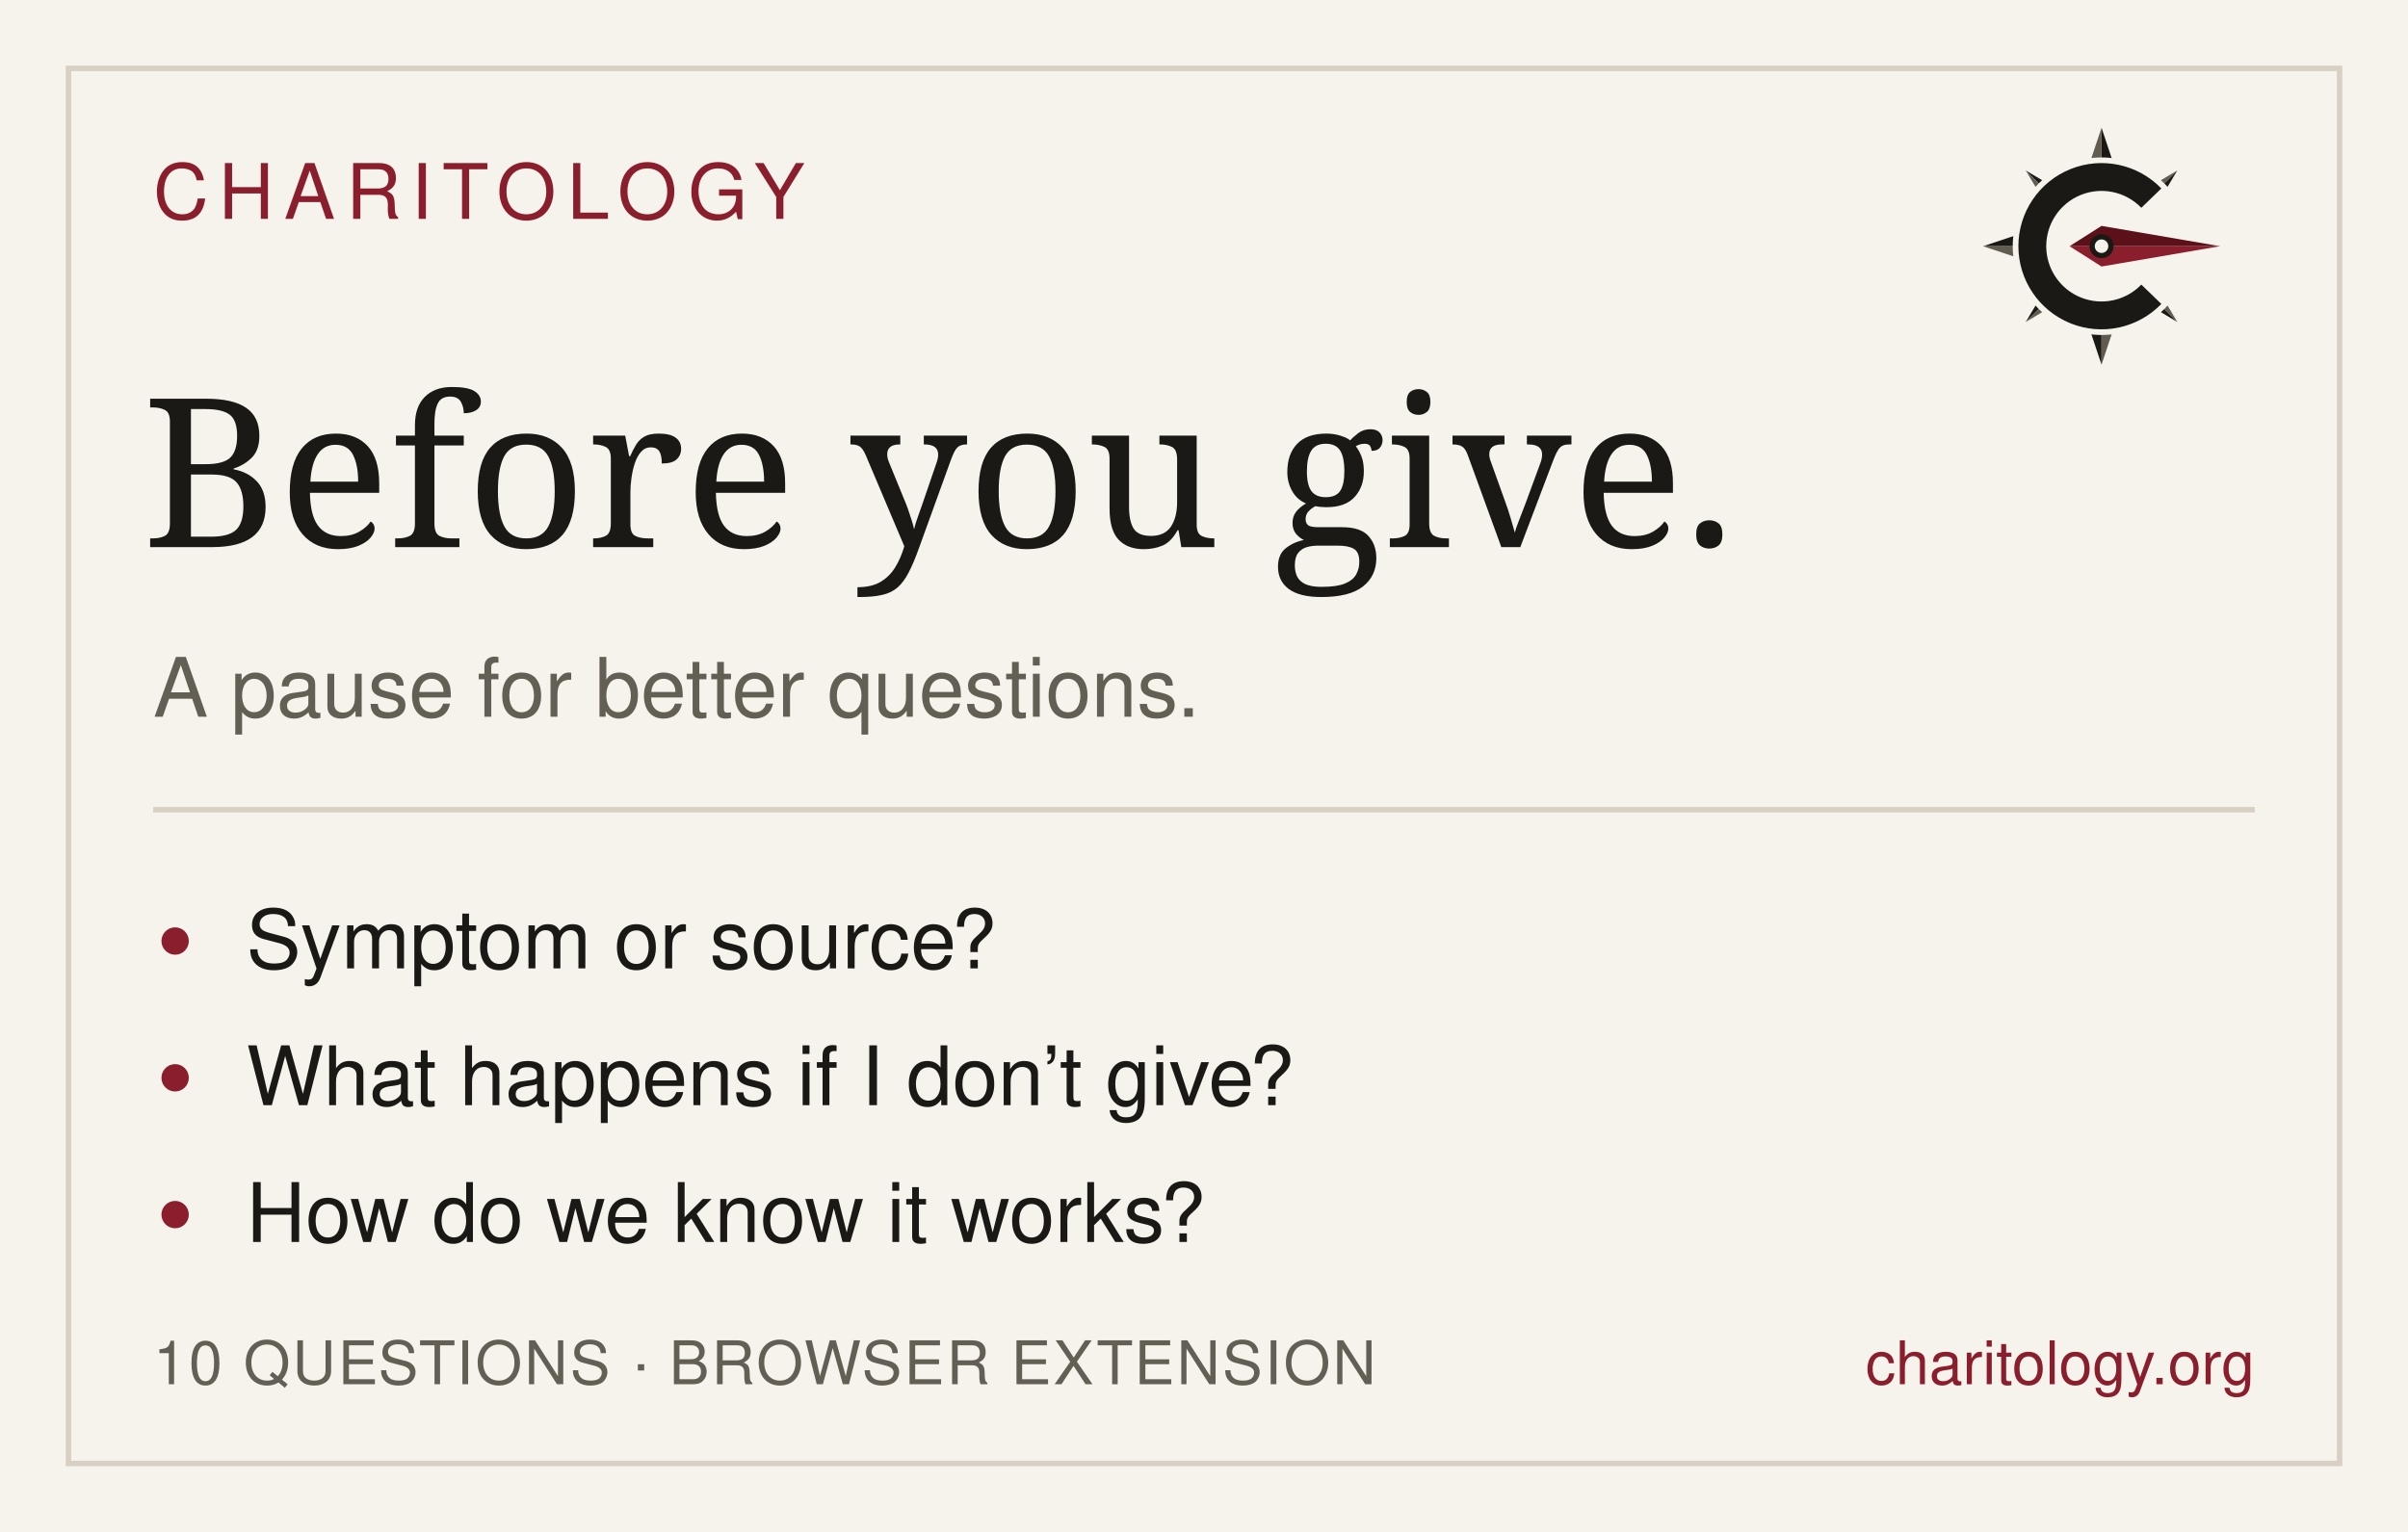
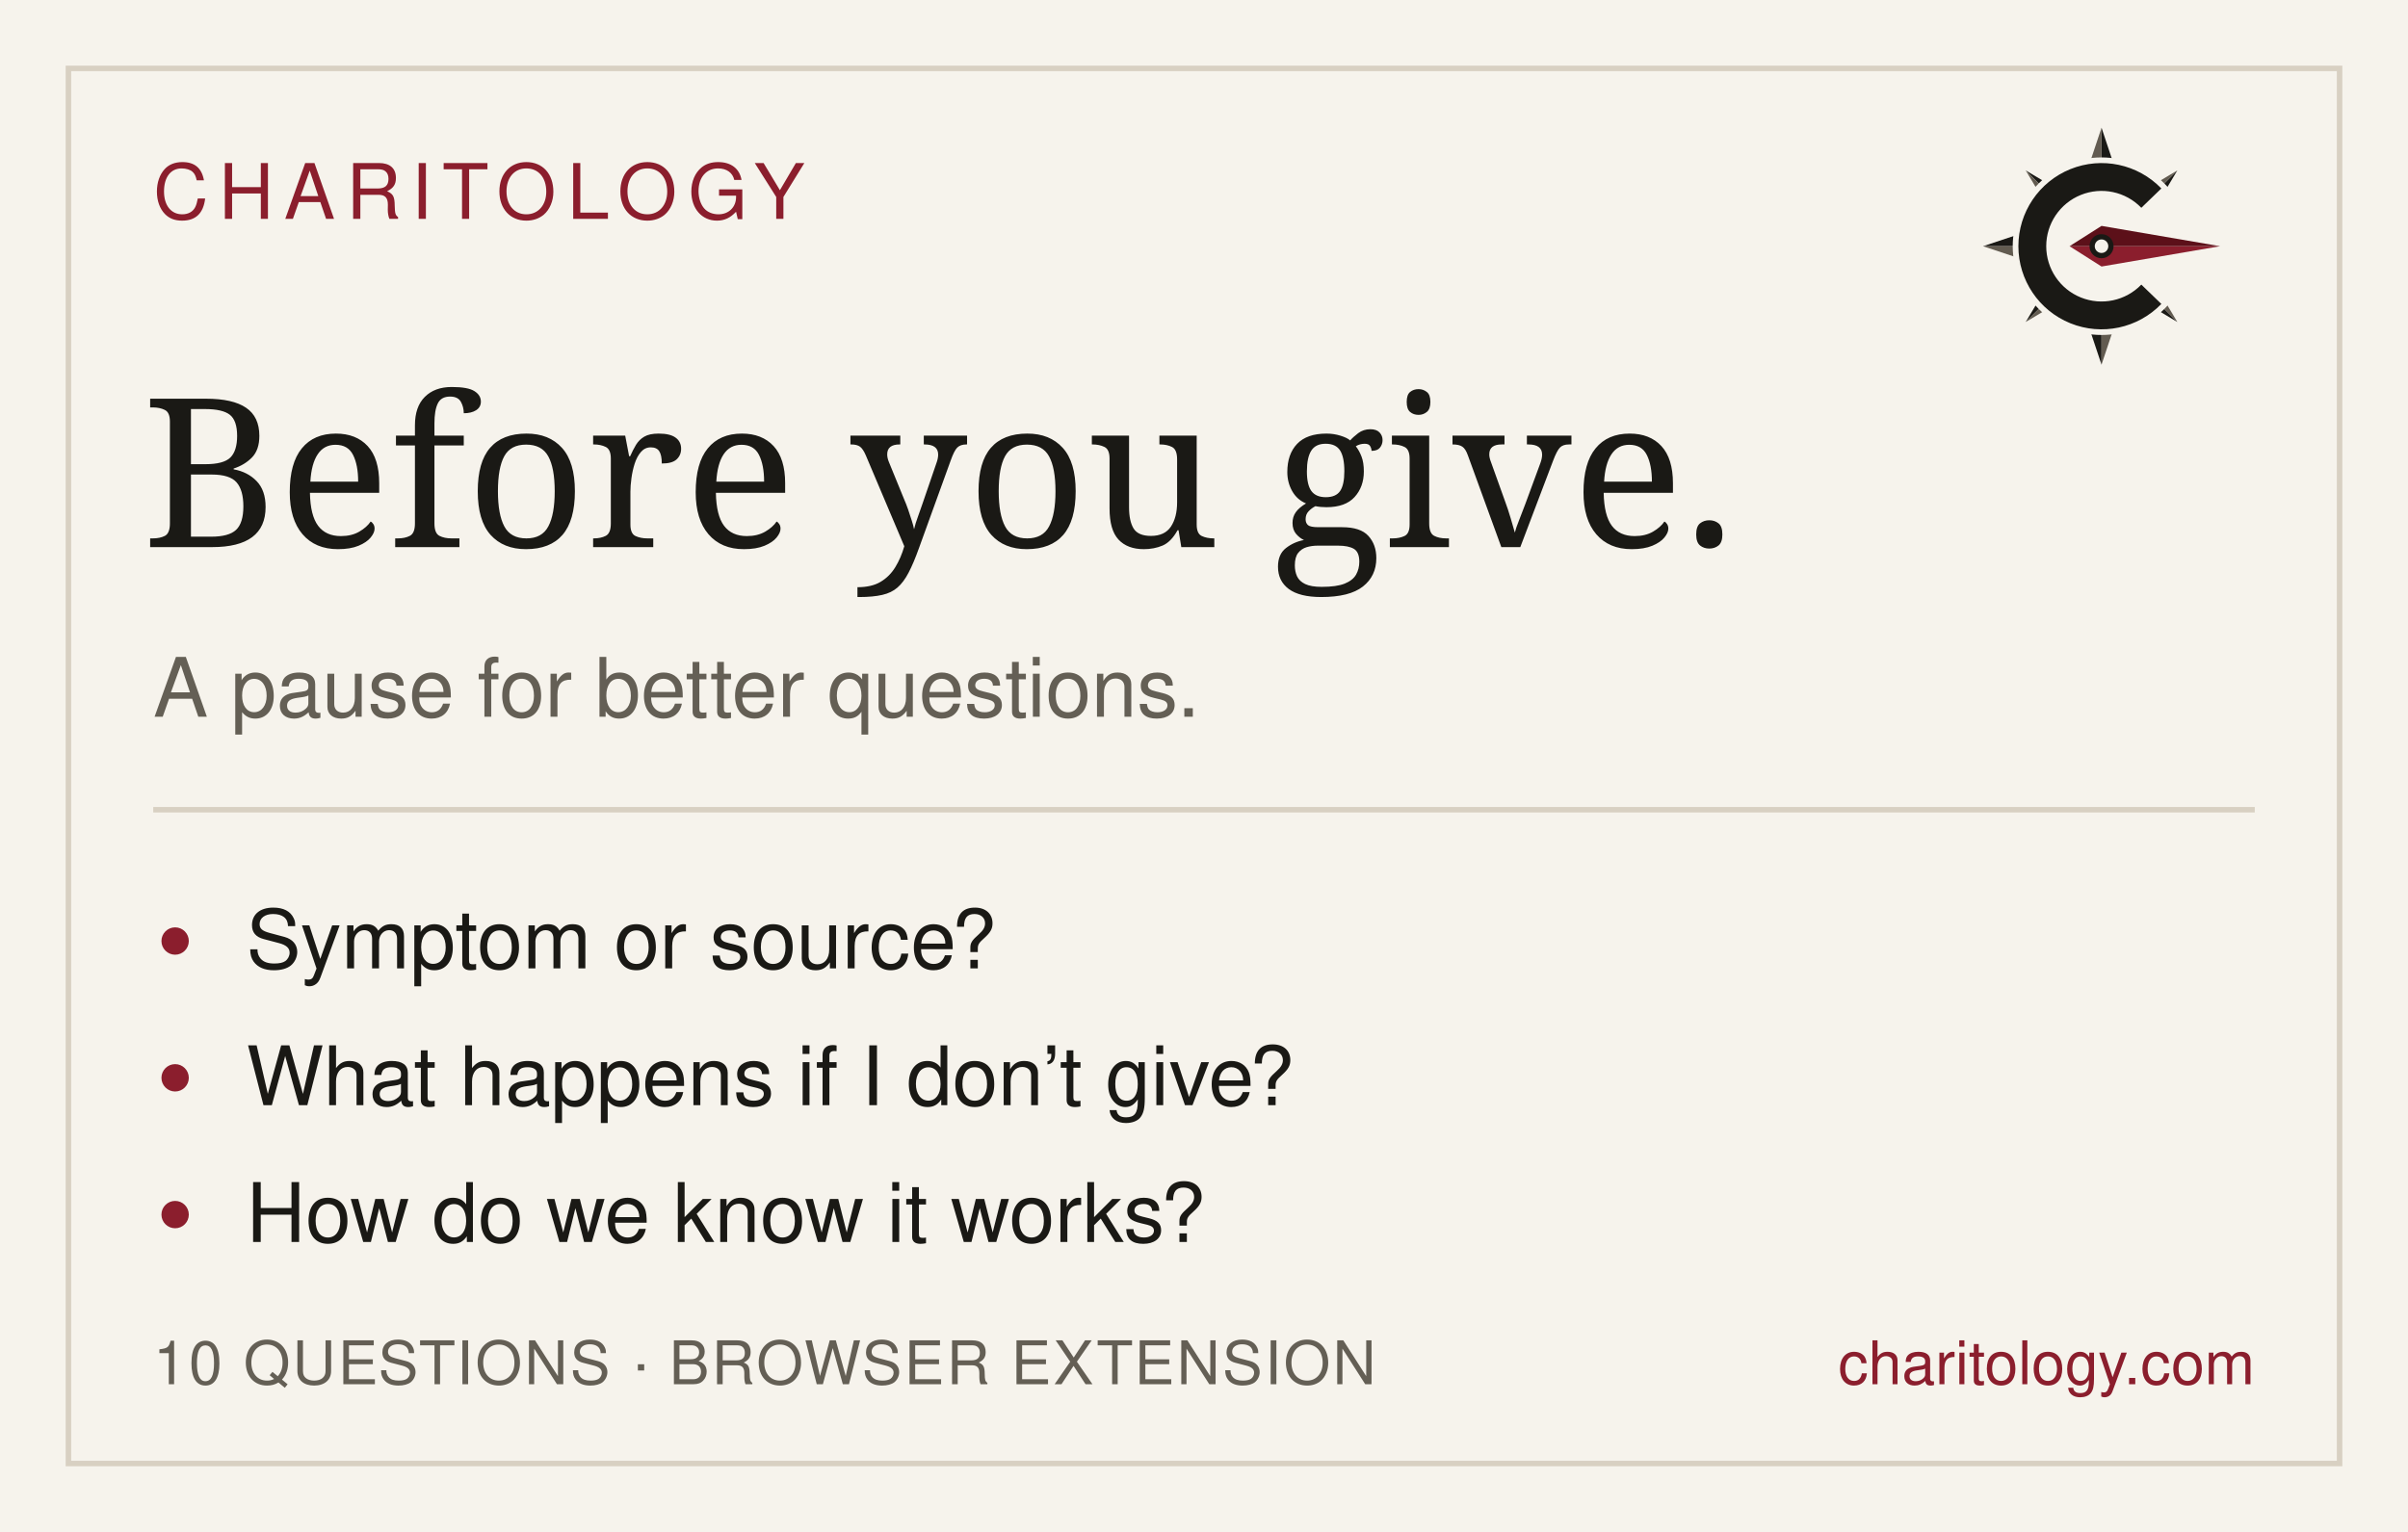
<svg xmlns="http://www.w3.org/2000/svg" width="440" height="280" viewBox="0 0 440 280">
  <style>text{font-family:Helvetica,Arial,sans-serif}.serif{font-family:Georgia,serif}.muted{fill:#645f55}.red{fill:#8b1e2d}</style>
  <rect width="440" height="280" fill="#f6f3ec" />
  <rect x="12.5" y="12.5" width="415" height="255" fill="none" stroke="#d8d0c2" />
  <text x="28" y="40" font-size="14" fill="#1a1915" letter-spacing="2" class="red">CHARITOLOGY</text>
  <g transform="translate(362 23) scale(0.6875)">
    <mask id="small-promo-m">
      <rect width="64" height="64" fill="#fff" />
      <circle cx="32" cy="32" r="23.6" fill="#000" />
    </mask>
    <g mask="url(#small-promo-m)">
      <path d="M 11.85 11.85 L 37.09 26.91 L 32.00 32.00 Z" fill="#1a1915" />
      <path d="M 11.85 11.85 L 26.91 37.09 L 32.00 32.00 Z" fill="#625b50" />
      <path d="M 52.15 11.85 L 37.09 37.09 L 32.00 32.00 Z" fill="#1a1915" />
      <path d="M 52.15 11.85 L 26.91 26.91 L 32.00 32.00 Z" fill="#625b50" />
      <path d="M 52.15 52.15 L 26.91 37.09 L 32.00 32.00 Z" fill="#1a1915" />
      <path d="M 52.15 52.15 L 37.09 26.91 L 32.00 32.00 Z" fill="#625b50" />
      <path d="M 11.85 52.15 L 26.91 26.91 L 32.00 32.00 Z" fill="#1a1915" />
      <path d="M 11.85 52.15 L 37.09 37.09 L 32.00 32.00 Z" fill="#625b50" />
      <path d="M 32.00 0.50 L 42.50 32.00 L 32.00 32.00 Z" fill="#1a1915" />
      <path d="M 32.00 0.50 L 21.50 32.00 L 32.00 32.00 Z" fill="#625b50" />
      <path d="M 32.00 63.50 L 21.50 32.00 L 32.00 32.00 Z" fill="#1a1915" />
      <path d="M 32.00 63.50 L 42.50 32.00 L 32.00 32.00 Z" fill="#625b50" />
      <path d="M 0.50 32.00 L 32.00 21.50 L 32.00 32.00 Z" fill="#1a1915" />
      <path d="M 0.50 32.00 L 32.00 42.50 L 32.00 32.00 Z" fill="#625b50" />
    </g>
    <path d="M 45.24 44.78 A 18.4 18.4 0 1 1 45.24 19.22" fill="none" stroke="#1a1915" stroke-width="7.4" />
    <path d="M 63.50 32.00 L 32.00 37.40 L 23.50 32.00 Z" fill="#8b1e2d" />
    <path d="M 63.50 32.00 L 32.00 26.60 L 23.50 32.00 Z" fill="#5c1019" />
    <circle cx="32" cy="32" r="2.5" fill="#f6f3ec" stroke="#1a1915" stroke-width="1.4" />
  </g>
  <text x="26" y="100" font-size="38" fill="#1a1915" class="serif">Before you give.</text>
  <text x="28" y="131" font-size="15" fill="#1a1915" class="muted">A pause for better questions.</text>
  <path d="M28 148H412" stroke="#d8d0c2" />
  <circle cx="32" cy="172" r="2.5" fill="#8b1e2d" />
  <circle cx="32" cy="197" r="2.5" fill="#8b1e2d" />
  <circle cx="32" cy="222" r="2.5" fill="#8b1e2d" />
  <text x="45" y="177" font-size="15" fill="#1a1915">Symptom or source?</text>
  <text x="45" y="202" font-size="15" fill="#1a1915">What happens if I don’t give?</text>
  <text x="45" y="227" font-size="15" fill="#1a1915">How do we know it works?</text>
  <text x="28" y="253" font-size="11" fill="#1a1915" letter-spacing=".4" class="muted">10 QUESTIONS · BROWSER EXTENSION</text>
-   <text x="412" y="253" font-size="11" fill="#1a1915" text-anchor="end" class="red">charitology.org</text>
+   <text x="412" y="253" font-size="11" fill="#1a1915" text-anchor="end" class="red">charitology.com</text>
</svg>
